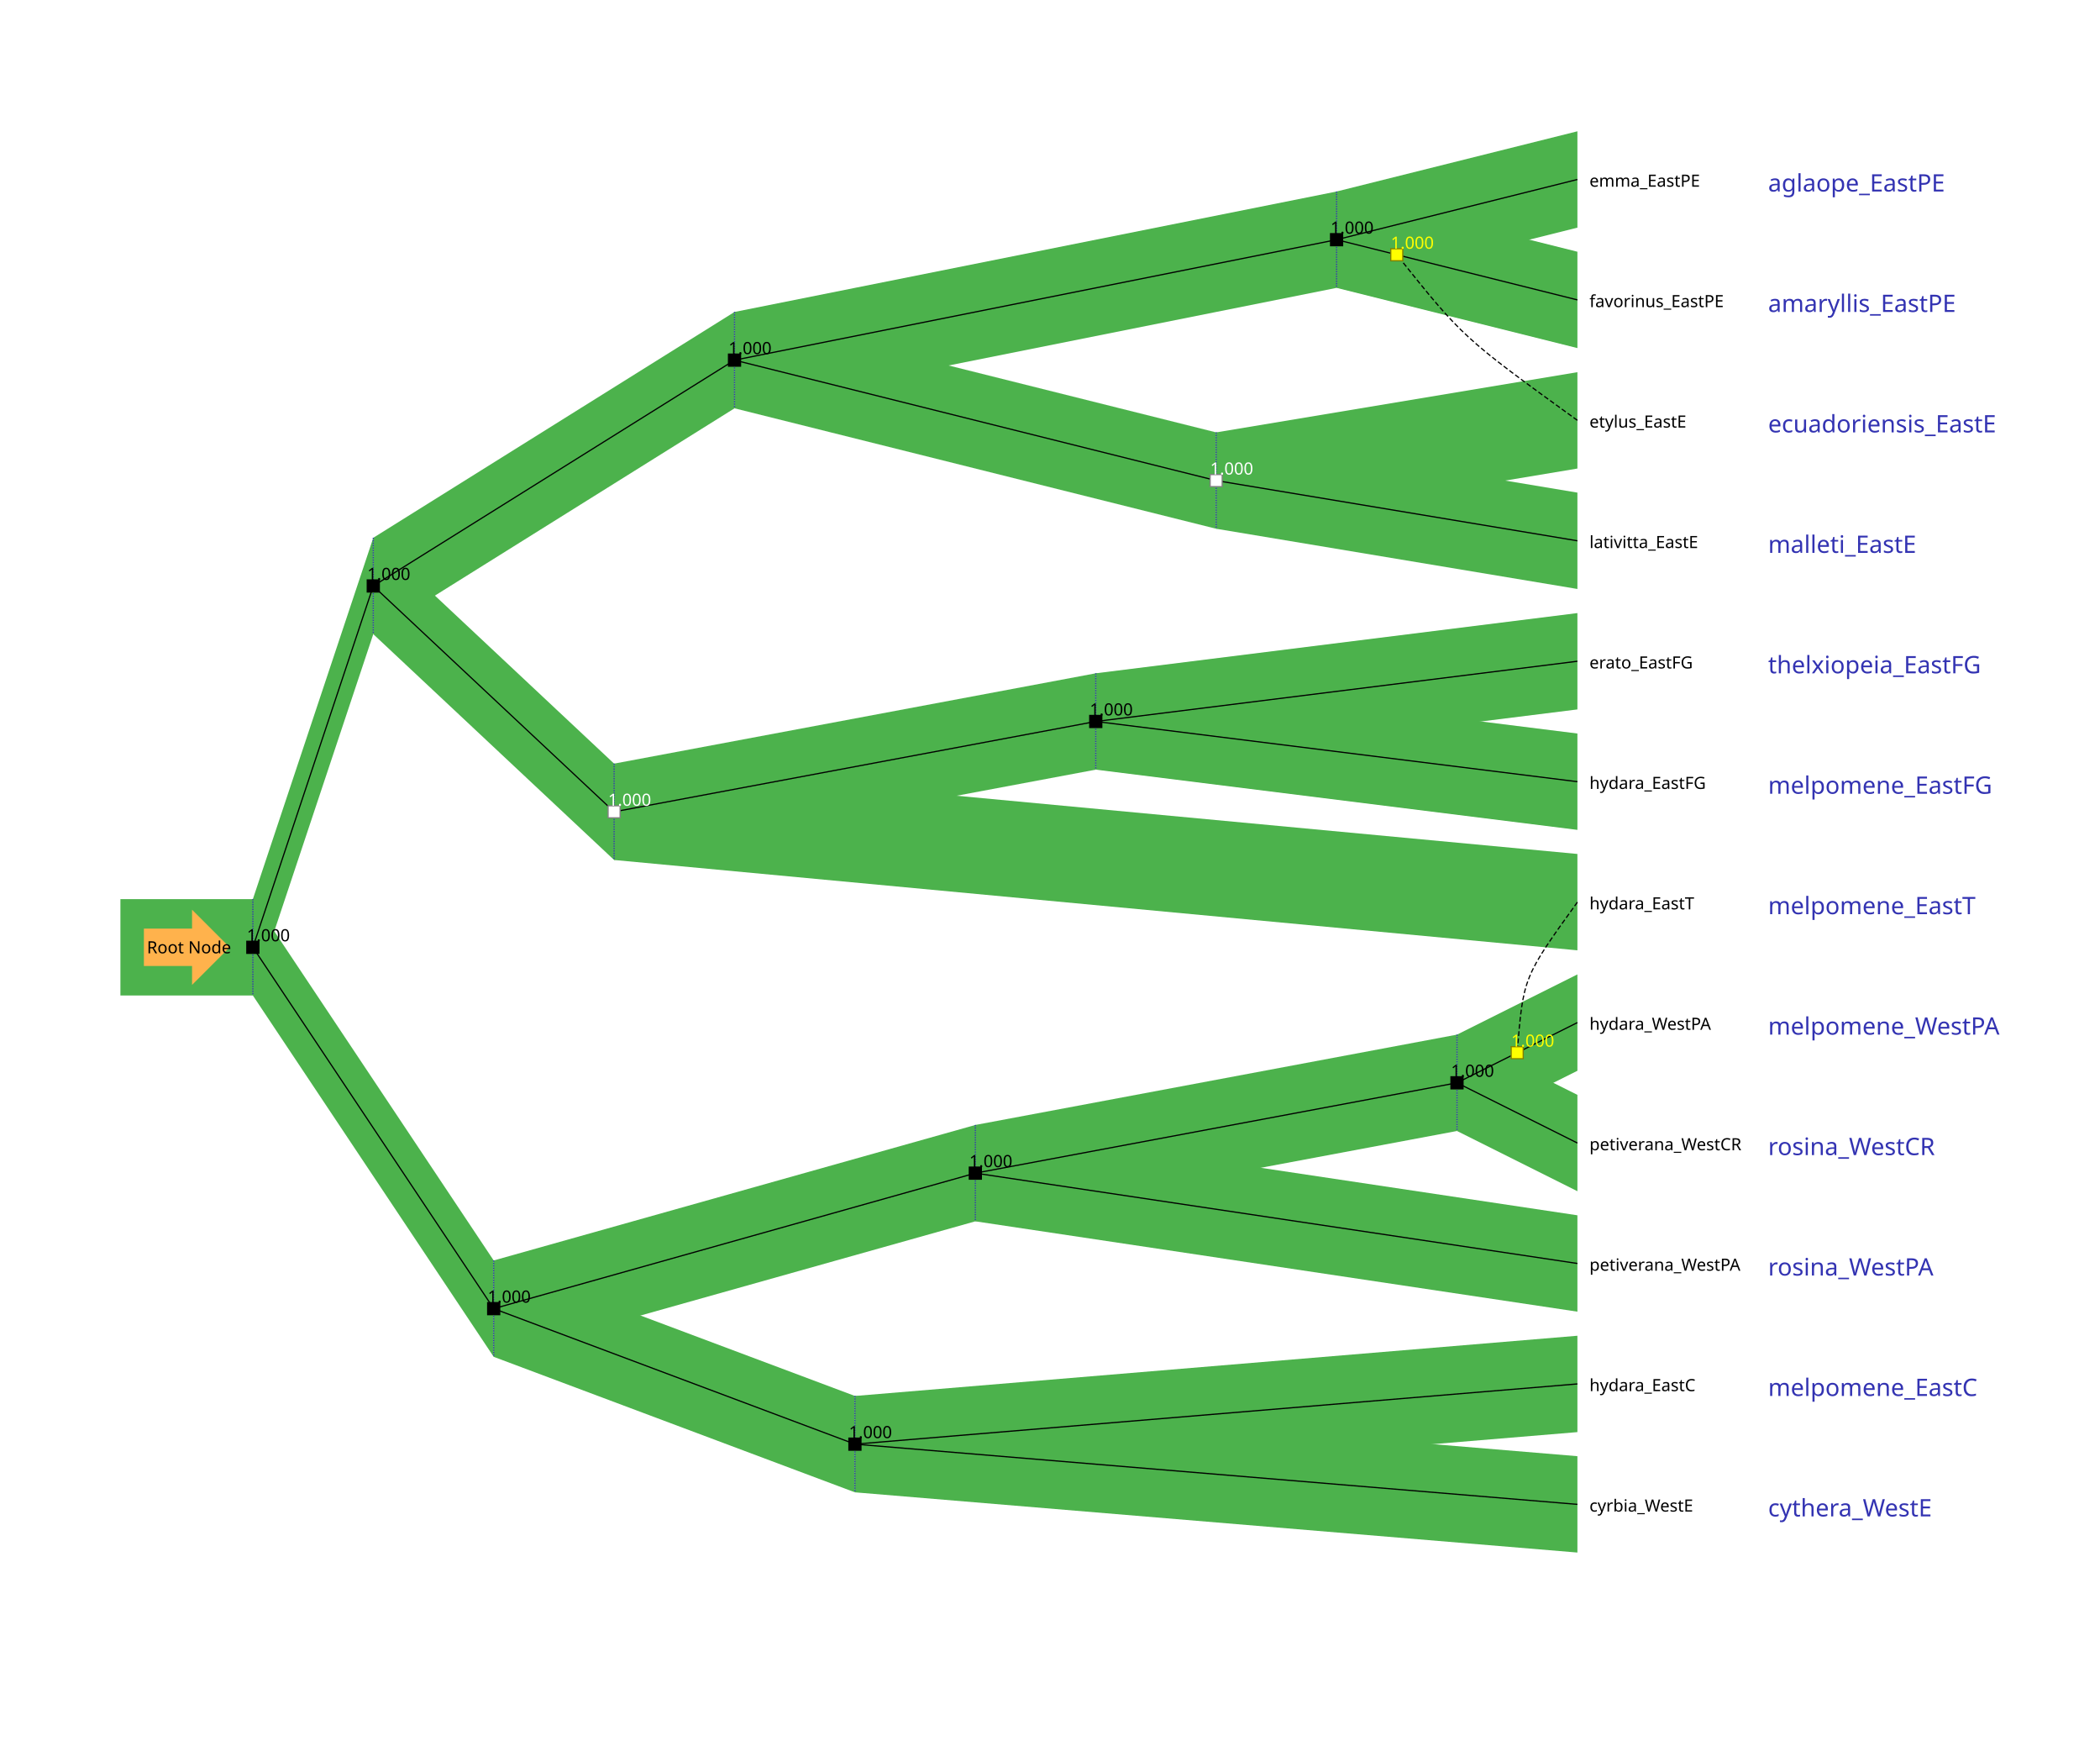
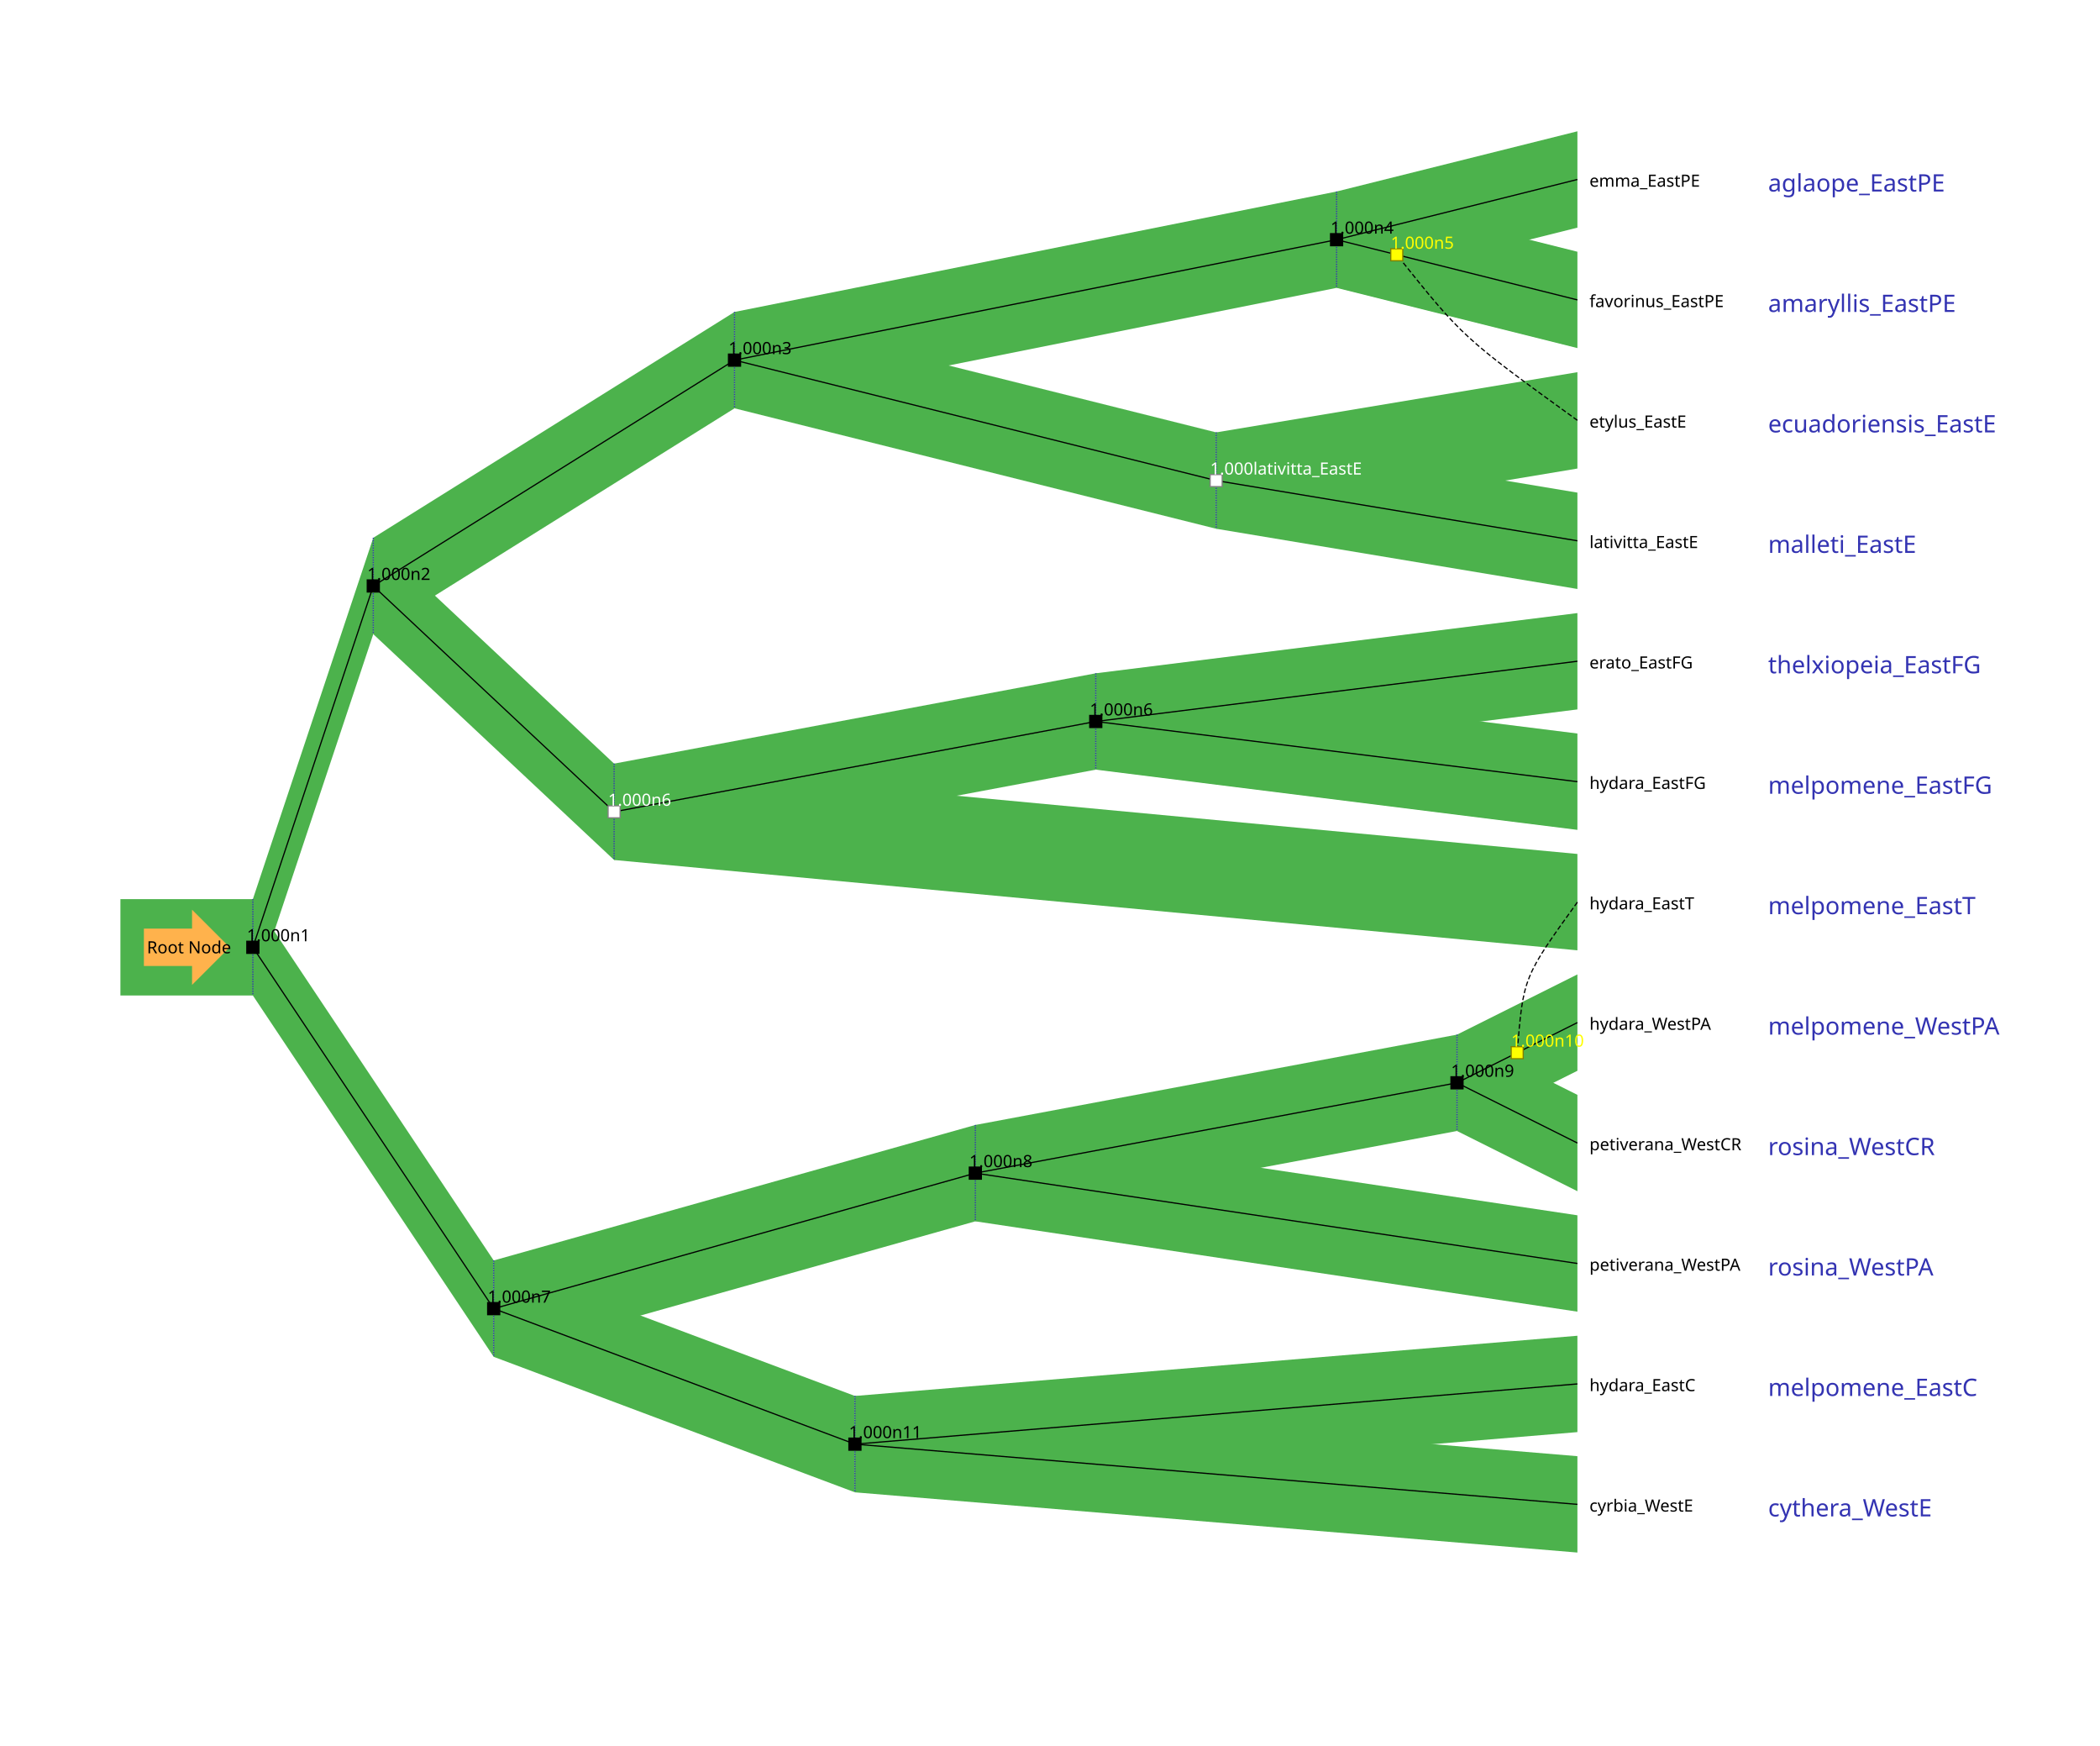
<svg xmlns="http://www.w3.org/2000/svg" width="1744" height="1449" version="1.1">
  <g>
    <g style="font-family: &quot;Sans&quot;;">
      <g transform="translate(100, 100) ">
        <polygon stroke="rgb(0,0,0)" stroke-opacity="0" fill="rgb(76,178,76)" points="710,834 1210,909 1210,989 710,914 " stroke-width="1" />
        <polygon stroke="rgb(0,0,0)" stroke-opacity="0" fill="rgb(76,178,76)" points="1010,59 1210,9 1210,89 1010,139 " stroke-width="1" />
        <polygon stroke="rgb(0,0,0)" stroke-opacity="0" fill="rgb(76,178,76)" points="310,946.5 610,1059 610,1139 310,1026.5 " stroke-width="1" />
        <polygon stroke="rgb(0,0,0)" stroke-opacity="0" fill="rgb(76,178,76)" points="710,834 1110,759 1110,839 710,914 " stroke-width="1" />
        <polygon stroke="rgb(0,0,0)" stroke-opacity="0" fill="rgb(76,178,76)" points="1110,759 1210,709 1210,789 1110,839 " stroke-width="1" />
        <polygon stroke="rgb(0,0,0)" stroke-opacity="0" fill="rgb(76,178,76)" points="910,259 1210,309 1210,389 910,339 " stroke-width="1" />
        <polygon stroke="rgb(0,0,0)" stroke-opacity="0" fill="rgb(76,178,76)" points="810,459 1210,509 1210,589 810,539 " stroke-width="1" />
        <polygon stroke="rgb(0,0,0)" stroke-opacity="0" fill="rgb(76,178,76)" points="610,1059 1210,1109 1210,1189 610,1139 " stroke-width="1" />
        <polygon stroke="rgb(0,0,0)" stroke-opacity="0" fill="rgb(76,178,76)" points="510,159 910,259 910,339 510,239 " stroke-width="1" />
        <polygon stroke="rgb(0,0,0)" stroke-opacity="0" fill="rgb(76,178,76)" points="510,159 1010,59 1010,139 510,239 " stroke-width="1" />
        <polygon stroke="rgb(0,0,0)" stroke-opacity="0" fill="rgb(76,178,76)" points="410,534 810,459 810,539 410,614 " stroke-width="1" />
        <polygon stroke="rgb(0,0,0)" stroke-opacity="0" fill="rgb(76,178,76)" points="210,346.5 410,534 410,614 210,426.5 " stroke-width="1" />
        <polygon stroke="rgb(0,0,0)" stroke-opacity="0" fill="rgb(76,178,76)" points="0,646.5 110,646.5 110,726.5 0,726.5 " stroke-width="1" />
        <polygon stroke="rgb(0,0,0)" stroke-opacity="0" fill="rgb(76,178,76)" points="210,346.5 510,159 510,239 210,426.5 " stroke-width="1" />
        <polygon stroke="rgb(0,0,0)" stroke-opacity="0" fill="rgb(76,178,76)" points="110,646.5 210,346.5 210,426.5 110,726.5 " stroke-width="1" />
        <polygon stroke="rgb(0,0,0)" stroke-opacity="0" fill="rgb(76,178,76)" points="310,946.5 710,834 710,914 310,1026.5 " stroke-width="1" />
        <polygon stroke="rgb(0,0,0)" stroke-opacity="0" fill="rgb(76,178,76)" points="110,646.5 310,946.5 310,1026.5 110,726.5 " stroke-width="1" />
        <polygon stroke="rgb(0,0,0)" stroke-opacity="0" fill="rgb(76,178,76)" points="410,534 1210,609 1210,689 410,614 " stroke-width="1" />
        <polygon stroke="rgb(0,0,0)" stroke-opacity="0" fill="rgb(76,178,76)" points="610,1059 1210,1009 1210,1089 610,1139 " stroke-width="1" />
        <polygon stroke="rgb(0,0,0)" stroke-opacity="0" fill="rgb(76,178,76)" points="1110,759 1210,809 1210,889 1110,839 " stroke-width="1" />
        <polygon stroke="rgb(0,0,0)" stroke-opacity="0" fill="rgb(76,178,76)" points="1010,59 1210,109 1210,189 1010,139 " stroke-width="1" />
        <polygon stroke="rgb(0,0,0)" stroke-opacity="0" fill="rgb(76,178,76)" points="910,259 1210,209 1210,289 910,339 " stroke-width="1" />
        <polygon stroke="rgb(0,0,0)" stroke-opacity="0" fill="rgb(76,178,76)" points="810,459 1210,409 1210,489 810,539 " stroke-width="1" />
        <line x1="610" y1="1059" x2="610" y2="1139" stroke="rgb(51,51,178)" style="stroke-dasharray: 1, 1" />
        <line x1="1110" y1="759" x2="1110" y2="839" stroke="rgb(51,51,178)" style="stroke-dasharray: 1, 1" />
        <line x1="910" y1="259" x2="910" y2="339" stroke="rgb(51,51,178)" style="stroke-dasharray: 1, 1" />
        <line x1="1010" y1="59" x2="1010" y2="139" stroke="rgb(51,51,178)" style="stroke-dasharray: 1, 1" />
        <line x1="810" y1="459" x2="810" y2="539" stroke="rgb(51,51,178)" style="stroke-dasharray: 1, 1" />
        <line x1="410" y1="534" x2="410" y2="614" stroke="rgb(51,51,178)" style="stroke-dasharray: 1, 1" />
        <line x1="110" y1="646.5" x2="110" y2="726.5" stroke="rgb(51,51,178)" style="stroke-dasharray: 1, 1" />
        <line x1="510" y1="159" x2="510" y2="239" stroke="rgb(51,51,178)" style="stroke-dasharray: 1, 1" />
        <line x1="210" y1="346.5" x2="210" y2="426.5" stroke="rgb(51,51,178)" style="stroke-dasharray: 1, 1" />
        <line x1="710" y1="834" x2="710" y2="914" stroke="rgb(51,51,178)" style="stroke-dasharray: 1, 1" />
        <line x1="310" y1="946.5" x2="310" y2="1026.5" stroke="rgb(51,51,178)" style="stroke-dasharray: 1, 1" />
        <g transform="translate(1368.364,959) rotate(0)">
          <text x="0" y="0" font-size="20" stroke="rgb(0,0,0)" stroke-opacity="0" fill="rgb(51,51,178)" stroke-width="1" text-anchor="start" style="dominant-baseline: auto">rosina_WestPA</text>
        </g>
        <g transform="translate(1368.364,59) rotate(0)">
          <text x="0" y="0" font-size="20" stroke="rgb(0,0,0)" stroke-opacity="0" fill="rgb(51,51,178)" stroke-width="1" text-anchor="start" style="dominant-baseline: auto">aglaope_EastPE</text>
        </g>
        <g transform="translate(1368.364,759) rotate(0)">
          <text x="0" y="0" font-size="20" stroke="rgb(0,0,0)" stroke-opacity="0" fill="rgb(51,51,178)" stroke-width="1" text-anchor="start" style="dominant-baseline: auto">melpomene_WestPA</text>
        </g>
        <g transform="translate(1368.364,359) rotate(0)">
          <text x="0" y="0" font-size="20" stroke="rgb(0,0,0)" stroke-opacity="0" fill="rgb(51,51,178)" stroke-width="1" text-anchor="start" style="dominant-baseline: auto">malleti_EastE</text>
        </g>
        <g transform="translate(1368.364,559) rotate(0)">
          <text x="0" y="0" font-size="20" stroke="rgb(0,0,0)" stroke-opacity="0" fill="rgb(51,51,178)" stroke-width="1" text-anchor="start" style="dominant-baseline: auto">melpomene_EastFG</text>
        </g>
        <g transform="translate(1368.364,1159) rotate(0)">
          <text x="0" y="0" font-size="20" stroke="rgb(0,0,0)" stroke-opacity="0" fill="rgb(51,51,178)" stroke-width="1" text-anchor="start" style="dominant-baseline: auto">cythera_WestE</text>
        </g>
        <g transform="translate(1368.364,659) rotate(0)">
          <text x="0" y="0" font-size="20" stroke="rgb(0,0,0)" stroke-opacity="0" fill="rgb(51,51,178)" stroke-width="1" text-anchor="start" style="dominant-baseline: auto">melpomene_EastT</text>
        </g>
        <g transform="translate(1368.364,1059) rotate(0)">
          <text x="0" y="0" font-size="20" stroke="rgb(0,0,0)" stroke-opacity="0" fill="rgb(51,51,178)" stroke-width="1" text-anchor="start" style="dominant-baseline: auto">melpomene_EastC</text>
        </g>
        <g transform="translate(1368.364,859) rotate(0)">
          <text x="0" y="0" font-size="20" stroke="rgb(0,0,0)" stroke-opacity="0" fill="rgb(51,51,178)" stroke-width="1" text-anchor="start" style="dominant-baseline: auto">rosina_WestCR</text>
        </g>
        <g transform="translate(1368.364,159) rotate(0)">
          <text x="0" y="0" font-size="20" stroke="rgb(0,0,0)" stroke-opacity="0" fill="rgb(51,51,178)" stroke-width="1" text-anchor="start" style="dominant-baseline: auto">amaryllis_EastPE</text>
        </g>
        <g transform="translate(1368.364,259) rotate(0)">
          <text x="0" y="0" font-size="20" stroke="rgb(0,0,0)" stroke-opacity="0" fill="rgb(51,51,178)" stroke-width="1" text-anchor="start" style="dominant-baseline: auto">ecuadoriensis_EastE</text>
        </g>
        <g transform="translate(1368.364,459) rotate(0)">
          <text x="0" y="0" font-size="20" stroke="rgb(0,0,0)" stroke-opacity="0" fill="rgb(51,51,178)" stroke-width="1" text-anchor="start" style="dominant-baseline: auto">thelxiopeia_EastFG</text>
        </g>
        <line x1="1210" y1="1149" x2="610" y2="1099" stroke="rgb(0,0,0)" />
        <line x1="1160" y1="774" x2="1110" y2="799" stroke="rgb(0,0,0)" />
        <line x1="610" y1="1099" x2="310" y2="986.5" stroke="rgb(0,0,0)" />
        <line x1="1210" y1="549" x2="810" y2="499" stroke="rgb(0,0,0)" />
        <line x1="1210" y1="1049" x2="610" y2="1099" stroke="rgb(0,0,0)" />
        <line x1="1210" y1="49" x2="1010" y2="99" stroke="rgb(0,0,0)" />
        <path d="M1210 649 C1165 711.5 1165 711.5 1160 774" style="stroke-dasharray: 4, 2" stroke="rgb(0,0,0)" fill="rgb(0,0,0)" fill-opacity="0" />
        <line x1="1210" y1="949" x2="710" y2="874" stroke="rgb(0,0,0)" />
        <line x1="1210" y1="449" x2="810" y2="499" stroke="rgb(0,0,0)" />
        <line x1="1210" y1="849" x2="1110" y2="799" stroke="rgb(0,0,0)" />
        <line x1="1210" y1="749" x2="1160" y2="774" stroke="rgb(0,0,0)" />
        <line x1="910" y1="299" x2="510" y2="199" stroke="rgb(0,0,0)" />
        <line x1="1210" y1="349" x2="910" y2="299" stroke="rgb(0,0,0)" />
        <line x1="710" y1="874" x2="310" y2="986.5" stroke="rgb(0,0,0)" />
        <line x1="1110" y1="799" x2="710" y2="874" stroke="rgb(0,0,0)" />
        <path d="M1210 249 C1115 180.25 1115 180.25 1060 111.5" style="stroke-dasharray: 4, 2" stroke="rgb(0,0,0)" fill="rgb(0,0,0)" fill-opacity="0" />
        <line x1="1210" y1="149" x2="1060" y2="111.5" stroke="rgb(0,0,0)" />
        <line x1="210" y1="386.5" x2="110" y2="686.5" stroke="rgb(0,0,0)" />
        <line x1="510" y1="199" x2="210" y2="386.5" stroke="rgb(0,0,0)" />
        <line x1="1010" y1="99" x2="510" y2="199" stroke="rgb(0,0,0)" />
        <line x1="1060" y1="111.5" x2="1010" y2="99" stroke="rgb(0,0,0)" />
        <line x1="410" y1="574" x2="210" y2="386.5" stroke="rgb(0,0,0)" />
        <line x1="810" y1="499" x2="410" y2="574" stroke="rgb(0,0,0)" />
        <line x1="310" y1="986.5" x2="110" y2="686.5" stroke="rgb(0,0,0)" />
        <rect x="1155" y="769" width="10" height="10" stroke="rgb(127,127,0)" fill="rgb(255,255,0)" stroke-width="1" />
        <g transform="translate(1155,769) rotate(0)">
-           <text x="0" y="0" font-size="14" stroke="rgb(0,0,0)" stroke-opacity="0" fill="rgb(255,255,0)" stroke-width="1" text-anchor="start" style="dominant-baseline: auto">1.000</text>
+           <text x="0" y="0" font-size="14" stroke="rgb(0,0,0)" stroke-opacity="0" fill="rgb(255,255,0)" stroke-width="1" text-anchor="start" style="dominant-baseline: auto">1.000n10</text>
        </g>
        <rect x="605" y="1094" width="10" height="10" stroke="rgb(0,0,0)" fill="rgb(0,0,0)" stroke-width="1" />
        <g transform="translate(605,1094) rotate(0)">
-           <text x="0" y="0" font-size="14" stroke="rgb(0,0,0)" stroke-opacity="0" fill="rgb(0,0,0)" stroke-width="1" text-anchor="start" style="dominant-baseline: auto">1.000</text>
+           <text x="0" y="0" font-size="14" stroke="rgb(0,0,0)" stroke-opacity="0" fill="rgb(0,0,0)" stroke-width="1" text-anchor="start" style="dominant-baseline: auto">1.000n11</text>
        </g>
        <rect x="905" y="294" width="10" height="10" stroke="rgb(127,127,127)" fill="rgb(255,255,255)" stroke-width="1" />
        <g transform="translate(905,294) rotate(0)">
-           <text x="0" y="0" font-size="14" stroke="rgb(0,0,0)" stroke-opacity="0" fill="rgb(255,255,255)" stroke-width="1" text-anchor="start" style="dominant-baseline: auto">1.000</text>
+           <text x="0" y="0" font-size="14" stroke="rgb(0,0,0)" stroke-opacity="0" fill="rgb(255,255,255)" stroke-width="1" text-anchor="start" style="dominant-baseline: auto">1.000lativitta_EastE</text>
        </g>
        <rect x="705" y="869" width="10" height="10" stroke="rgb(0,0,0)" fill="rgb(0,0,0)" stroke-width="1" />
        <g transform="translate(705,869) rotate(0)">
-           <text x="0" y="0" font-size="14" stroke="rgb(0,0,0)" stroke-opacity="0" fill="rgb(0,0,0)" stroke-width="1" text-anchor="start" style="dominant-baseline: auto">1.000</text>
+           <text x="0" y="0" font-size="14" stroke="rgb(0,0,0)" stroke-opacity="0" fill="rgb(0,0,0)" stroke-width="1" text-anchor="start" style="dominant-baseline: auto">1.000n8</text>
        </g>
        <rect x="1105" y="794" width="10" height="10" stroke="rgb(0,0,0)" fill="rgb(0,0,0)" stroke-width="1" />
        <g transform="translate(1105,794) rotate(0)">
-           <text x="0" y="0" font-size="14" stroke="rgb(0,0,0)" stroke-opacity="0" fill="rgb(0,0,0)" stroke-width="1" text-anchor="start" style="dominant-baseline: auto">1.000</text>
+           <text x="0" y="0" font-size="14" stroke="rgb(0,0,0)" stroke-opacity="0" fill="rgb(0,0,0)" stroke-width="1" text-anchor="start" style="dominant-baseline: auto">1.000n9</text>
        </g>
        <polygon stroke="rgb(255,178,76)" fill="rgb(255,178,76)" points="90,686.5 60,716.5 60,701.5 20,701.5 20,671.5 60,671.5 60,656.5 " stroke-width="1" />
        <g transform="translate(22,691.5) rotate(0)">
          <text x="0" y="0" font-size="14" stroke="rgb(0,0,0)" stroke-opacity="0" fill="rgb(0,0,0)" stroke-width="1" text-anchor="start" style="dominant-baseline: auto">Root Node</text>
        </g>
        <rect x="105" y="681.5" width="10" height="10" stroke="rgb(0,0,0)" fill="rgb(0,0,0)" stroke-width="1" />
        <g transform="translate(105,681.5) rotate(0)">
-           <text x="0" y="0" font-size="14" stroke="rgb(0,0,0)" stroke-opacity="0" fill="rgb(0,0,0)" stroke-width="1" text-anchor="start" style="dominant-baseline: auto">1.000</text>
+           <text x="0" y="0" font-size="14" stroke="rgb(0,0,0)" stroke-opacity="0" fill="rgb(0,0,0)" stroke-width="1" text-anchor="start" style="dominant-baseline: auto">1.000n1</text>
        </g>
        <rect x="205" y="381.5" width="10" height="10" stroke="rgb(0,0,0)" fill="rgb(0,0,0)" stroke-width="1" />
        <g transform="translate(205,381.5) rotate(0)">
-           <text x="0" y="0" font-size="14" stroke="rgb(0,0,0)" stroke-opacity="0" fill="rgb(0,0,0)" stroke-width="1" text-anchor="start" style="dominant-baseline: auto">1.000</text>
+           <text x="0" y="0" font-size="14" stroke="rgb(0,0,0)" stroke-opacity="0" fill="rgb(0,0,0)" stroke-width="1" text-anchor="start" style="dominant-baseline: auto">1.000n2</text>
        </g>
        <rect x="505" y="194" width="10" height="10" stroke="rgb(0,0,0)" fill="rgb(0,0,0)" stroke-width="1" />
        <g transform="translate(505,194) rotate(0)">
-           <text x="0" y="0" font-size="14" stroke="rgb(0,0,0)" stroke-opacity="0" fill="rgb(0,0,0)" stroke-width="1" text-anchor="start" style="dominant-baseline: auto">1.000</text>
+           <text x="0" y="0" font-size="14" stroke="rgb(0,0,0)" stroke-opacity="0" fill="rgb(0,0,0)" stroke-width="1" text-anchor="start" style="dominant-baseline: auto">1.000n3</text>
        </g>
        <rect x="1005" y="94" width="10" height="10" stroke="rgb(0,0,0)" fill="rgb(0,0,0)" stroke-width="1" />
        <g transform="translate(1005,94) rotate(0)">
-           <text x="0" y="0" font-size="14" stroke="rgb(0,0,0)" stroke-opacity="0" fill="rgb(0,0,0)" stroke-width="1" text-anchor="start" style="dominant-baseline: auto">1.000</text>
+           <text x="0" y="0" font-size="14" stroke="rgb(0,0,0)" stroke-opacity="0" fill="rgb(0,0,0)" stroke-width="1" text-anchor="start" style="dominant-baseline: auto">1.000n4</text>
        </g>
        <rect x="1055" y="106.5" width="10" height="10" stroke="rgb(127,127,0)" fill="rgb(255,255,0)" stroke-width="1" />
        <g transform="translate(1055,106.5) rotate(0)">
-           <text x="0" y="0" font-size="14" stroke="rgb(0,0,0)" stroke-opacity="0" fill="rgb(255,255,0)" stroke-width="1" text-anchor="start" style="dominant-baseline: auto">1.000</text>
+           <text x="0" y="0" font-size="14" stroke="rgb(0,0,0)" stroke-opacity="0" fill="rgb(255,255,0)" stroke-width="1" text-anchor="start" style="dominant-baseline: auto">1.000n5</text>
        </g>
        <rect x="405" y="569" width="10" height="10" stroke="rgb(127,127,127)" fill="rgb(255,255,255)" stroke-width="1" />
        <g transform="translate(405,569) rotate(0)">
-           <text x="0" y="0" font-size="14" stroke="rgb(0,0,0)" stroke-opacity="0" fill="rgb(255,255,255)" stroke-width="1" text-anchor="start" style="dominant-baseline: auto">1.000</text>
+           <text x="0" y="0" font-size="14" stroke="rgb(0,0,0)" stroke-opacity="0" fill="rgb(255,255,255)" stroke-width="1" text-anchor="start" style="dominant-baseline: auto">1.000n6</text>
        </g>
        <rect x="805" y="494" width="10" height="10" stroke="rgb(0,0,0)" fill="rgb(0,0,0)" stroke-width="1" />
        <g transform="translate(805,494) rotate(0)">
-           <text x="0" y="0" font-size="14" stroke="rgb(0,0,0)" stroke-opacity="0" fill="rgb(0,0,0)" stroke-width="1" text-anchor="start" style="dominant-baseline: auto">1.000</text>
+           <text x="0" y="0" font-size="14" stroke="rgb(0,0,0)" stroke-opacity="0" fill="rgb(0,0,0)" stroke-width="1" text-anchor="start" style="dominant-baseline: auto">1.000n6</text>
        </g>
        <rect x="305" y="981.5" width="10" height="10" stroke="rgb(0,0,0)" fill="rgb(0,0,0)" stroke-width="1" />
        <g transform="translate(305,981.5) rotate(0)">
-           <text x="0" y="0" font-size="14" stroke="rgb(0,0,0)" stroke-opacity="0" fill="rgb(0,0,0)" stroke-width="1" text-anchor="start" style="dominant-baseline: auto">1.000</text>
+           <text x="0" y="0" font-size="14" stroke="rgb(0,0,0)" stroke-opacity="0" fill="rgb(0,0,0)" stroke-width="1" text-anchor="start" style="dominant-baseline: auto">1.000n7</text>
        </g>
        <g transform="translate(1220,1155) rotate(0)">
          <text x="0" y="0" font-size="14" stroke="rgb(0,0,0)" stroke-opacity="0" fill="rgb(0,0,0)" stroke-width="1" text-anchor="start" style="dominant-baseline: auto">cyrbia_WestE</text>
        </g>
        <g transform="translate(1220,555) rotate(0)">
          <text x="0" y="0" font-size="14" stroke="rgb(0,0,0)" stroke-opacity="0" fill="rgb(0,0,0)" stroke-width="1" text-anchor="start" style="dominant-baseline: auto">hydara_EastFG</text>
        </g>
        <g transform="translate(1220,1055) rotate(0)">
          <text x="0" y="0" font-size="14" stroke="rgb(0,0,0)" stroke-opacity="0" fill="rgb(0,0,0)" stroke-width="1" text-anchor="start" style="dominant-baseline: auto">hydara_EastC</text>
        </g>
        <g transform="translate(1220,55) rotate(0)">
          <text x="0" y="0" font-size="14" stroke="rgb(0,0,0)" stroke-opacity="0" fill="rgb(0,0,0)" stroke-width="1" text-anchor="start" style="dominant-baseline: auto">emma_EastPE</text>
        </g>
        <g transform="translate(1220,655) rotate(0)">
          <text x="0" y="0" font-size="14" stroke="rgb(0,0,0)" stroke-opacity="0" fill="rgb(0,0,0)" stroke-width="1" text-anchor="start" style="dominant-baseline: auto">hydara_EastT</text>
        </g>
        <g transform="translate(1220,955) rotate(0)">
          <text x="0" y="0" font-size="14" stroke="rgb(0,0,0)" stroke-opacity="0" fill="rgb(0,0,0)" stroke-width="1" text-anchor="start" style="dominant-baseline: auto">petiverana_WestPA</text>
        </g>
        <g transform="translate(1220,455) rotate(0)">
          <text x="0" y="0" font-size="14" stroke="rgb(0,0,0)" stroke-opacity="0" fill="rgb(0,0,0)" stroke-width="1" text-anchor="start" style="dominant-baseline: auto">erato_EastFG</text>
        </g>
        <g transform="translate(1220,855) rotate(0)">
          <text x="0" y="0" font-size="14" stroke="rgb(0,0,0)" stroke-opacity="0" fill="rgb(0,0,0)" stroke-width="1" text-anchor="start" style="dominant-baseline: auto">petiverana_WestCR</text>
        </g>
        <g transform="translate(1220,755) rotate(0)">
          <text x="0" y="0" font-size="14" stroke="rgb(0,0,0)" stroke-opacity="0" fill="rgb(0,0,0)" stroke-width="1" text-anchor="start" style="dominant-baseline: auto">hydara_WestPA</text>
        </g>
        <g transform="translate(1220,355) rotate(0)">
          <text x="0" y="0" font-size="14" stroke="rgb(0,0,0)" stroke-opacity="0" fill="rgb(0,0,0)" stroke-width="1" text-anchor="start" style="dominant-baseline: auto">lativitta_EastE</text>
        </g>
        <g transform="translate(1220,255) rotate(0)">
          <text x="0" y="0" font-size="14" stroke="rgb(0,0,0)" stroke-opacity="0" fill="rgb(0,0,0)" stroke-width="1" text-anchor="start" style="dominant-baseline: auto">etylus_EastE</text>
        </g>
        <g transform="translate(1220,155) rotate(0)">
          <text x="0" y="0" font-size="14" stroke="rgb(0,0,0)" stroke-opacity="0" fill="rgb(0,0,0)" stroke-width="1" text-anchor="start" style="dominant-baseline: auto">favorinus_EastPE</text>
        </g>
      </g>
    </g>
  </g>
</svg>
